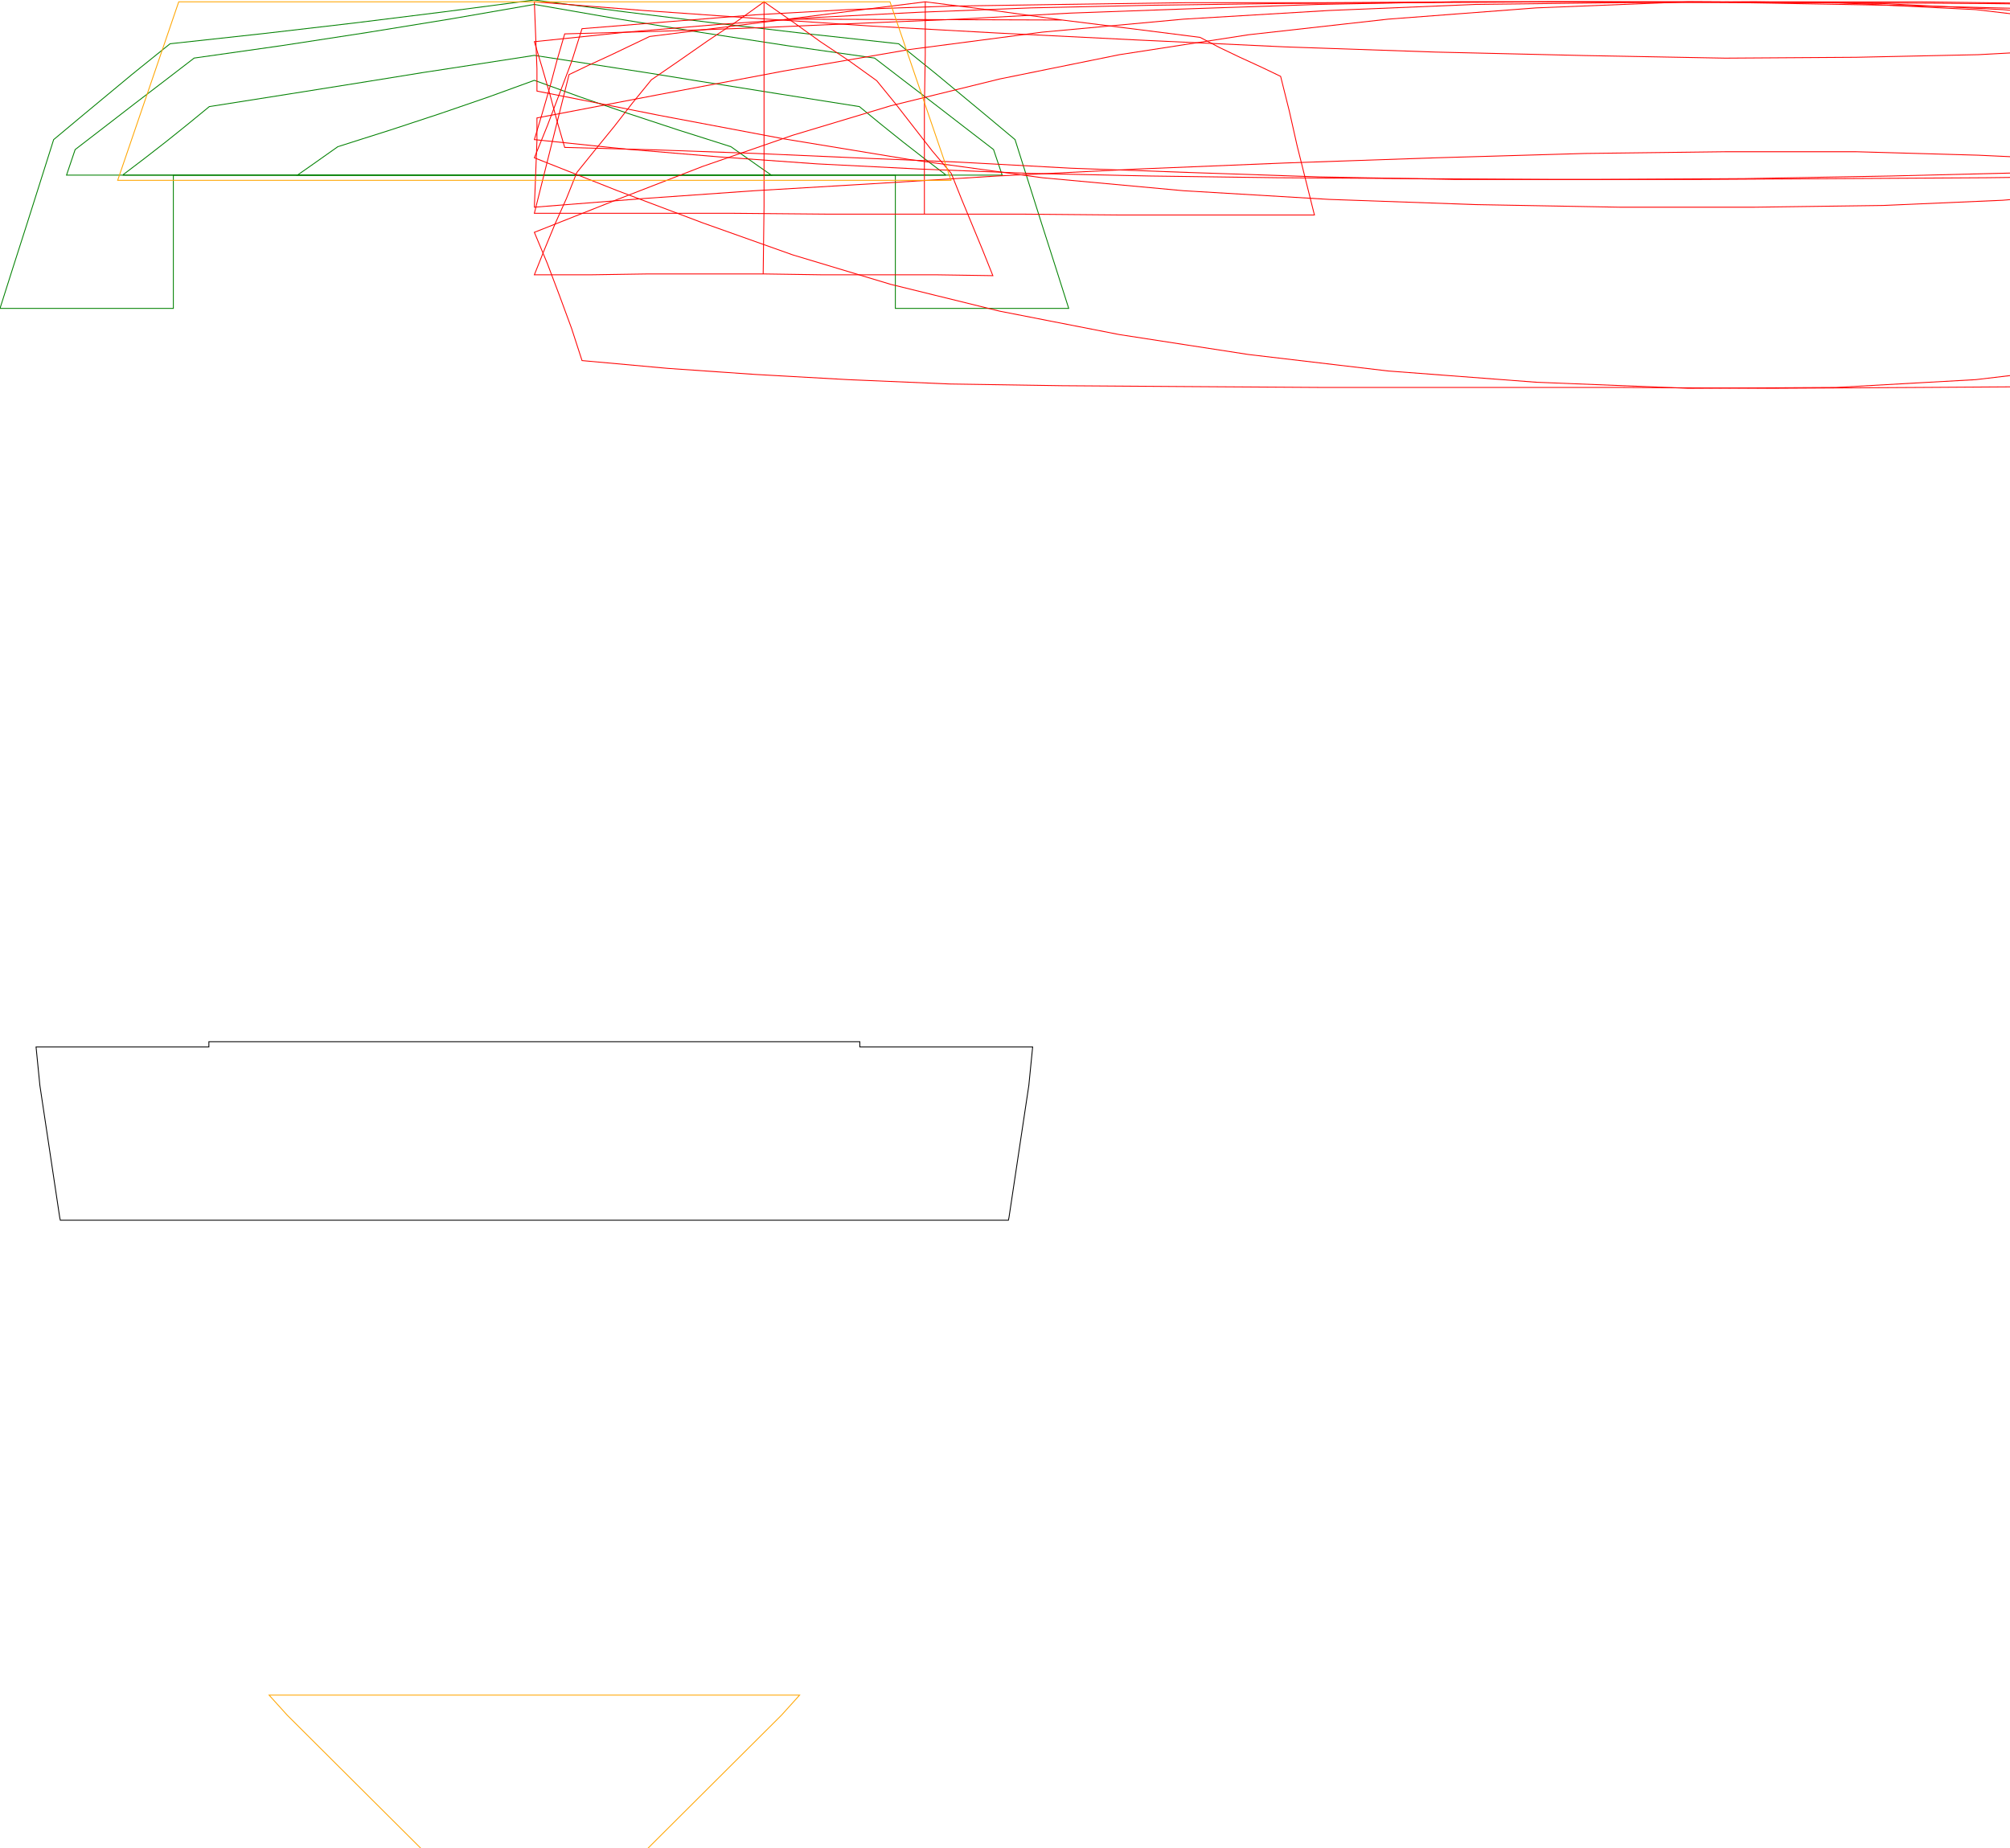
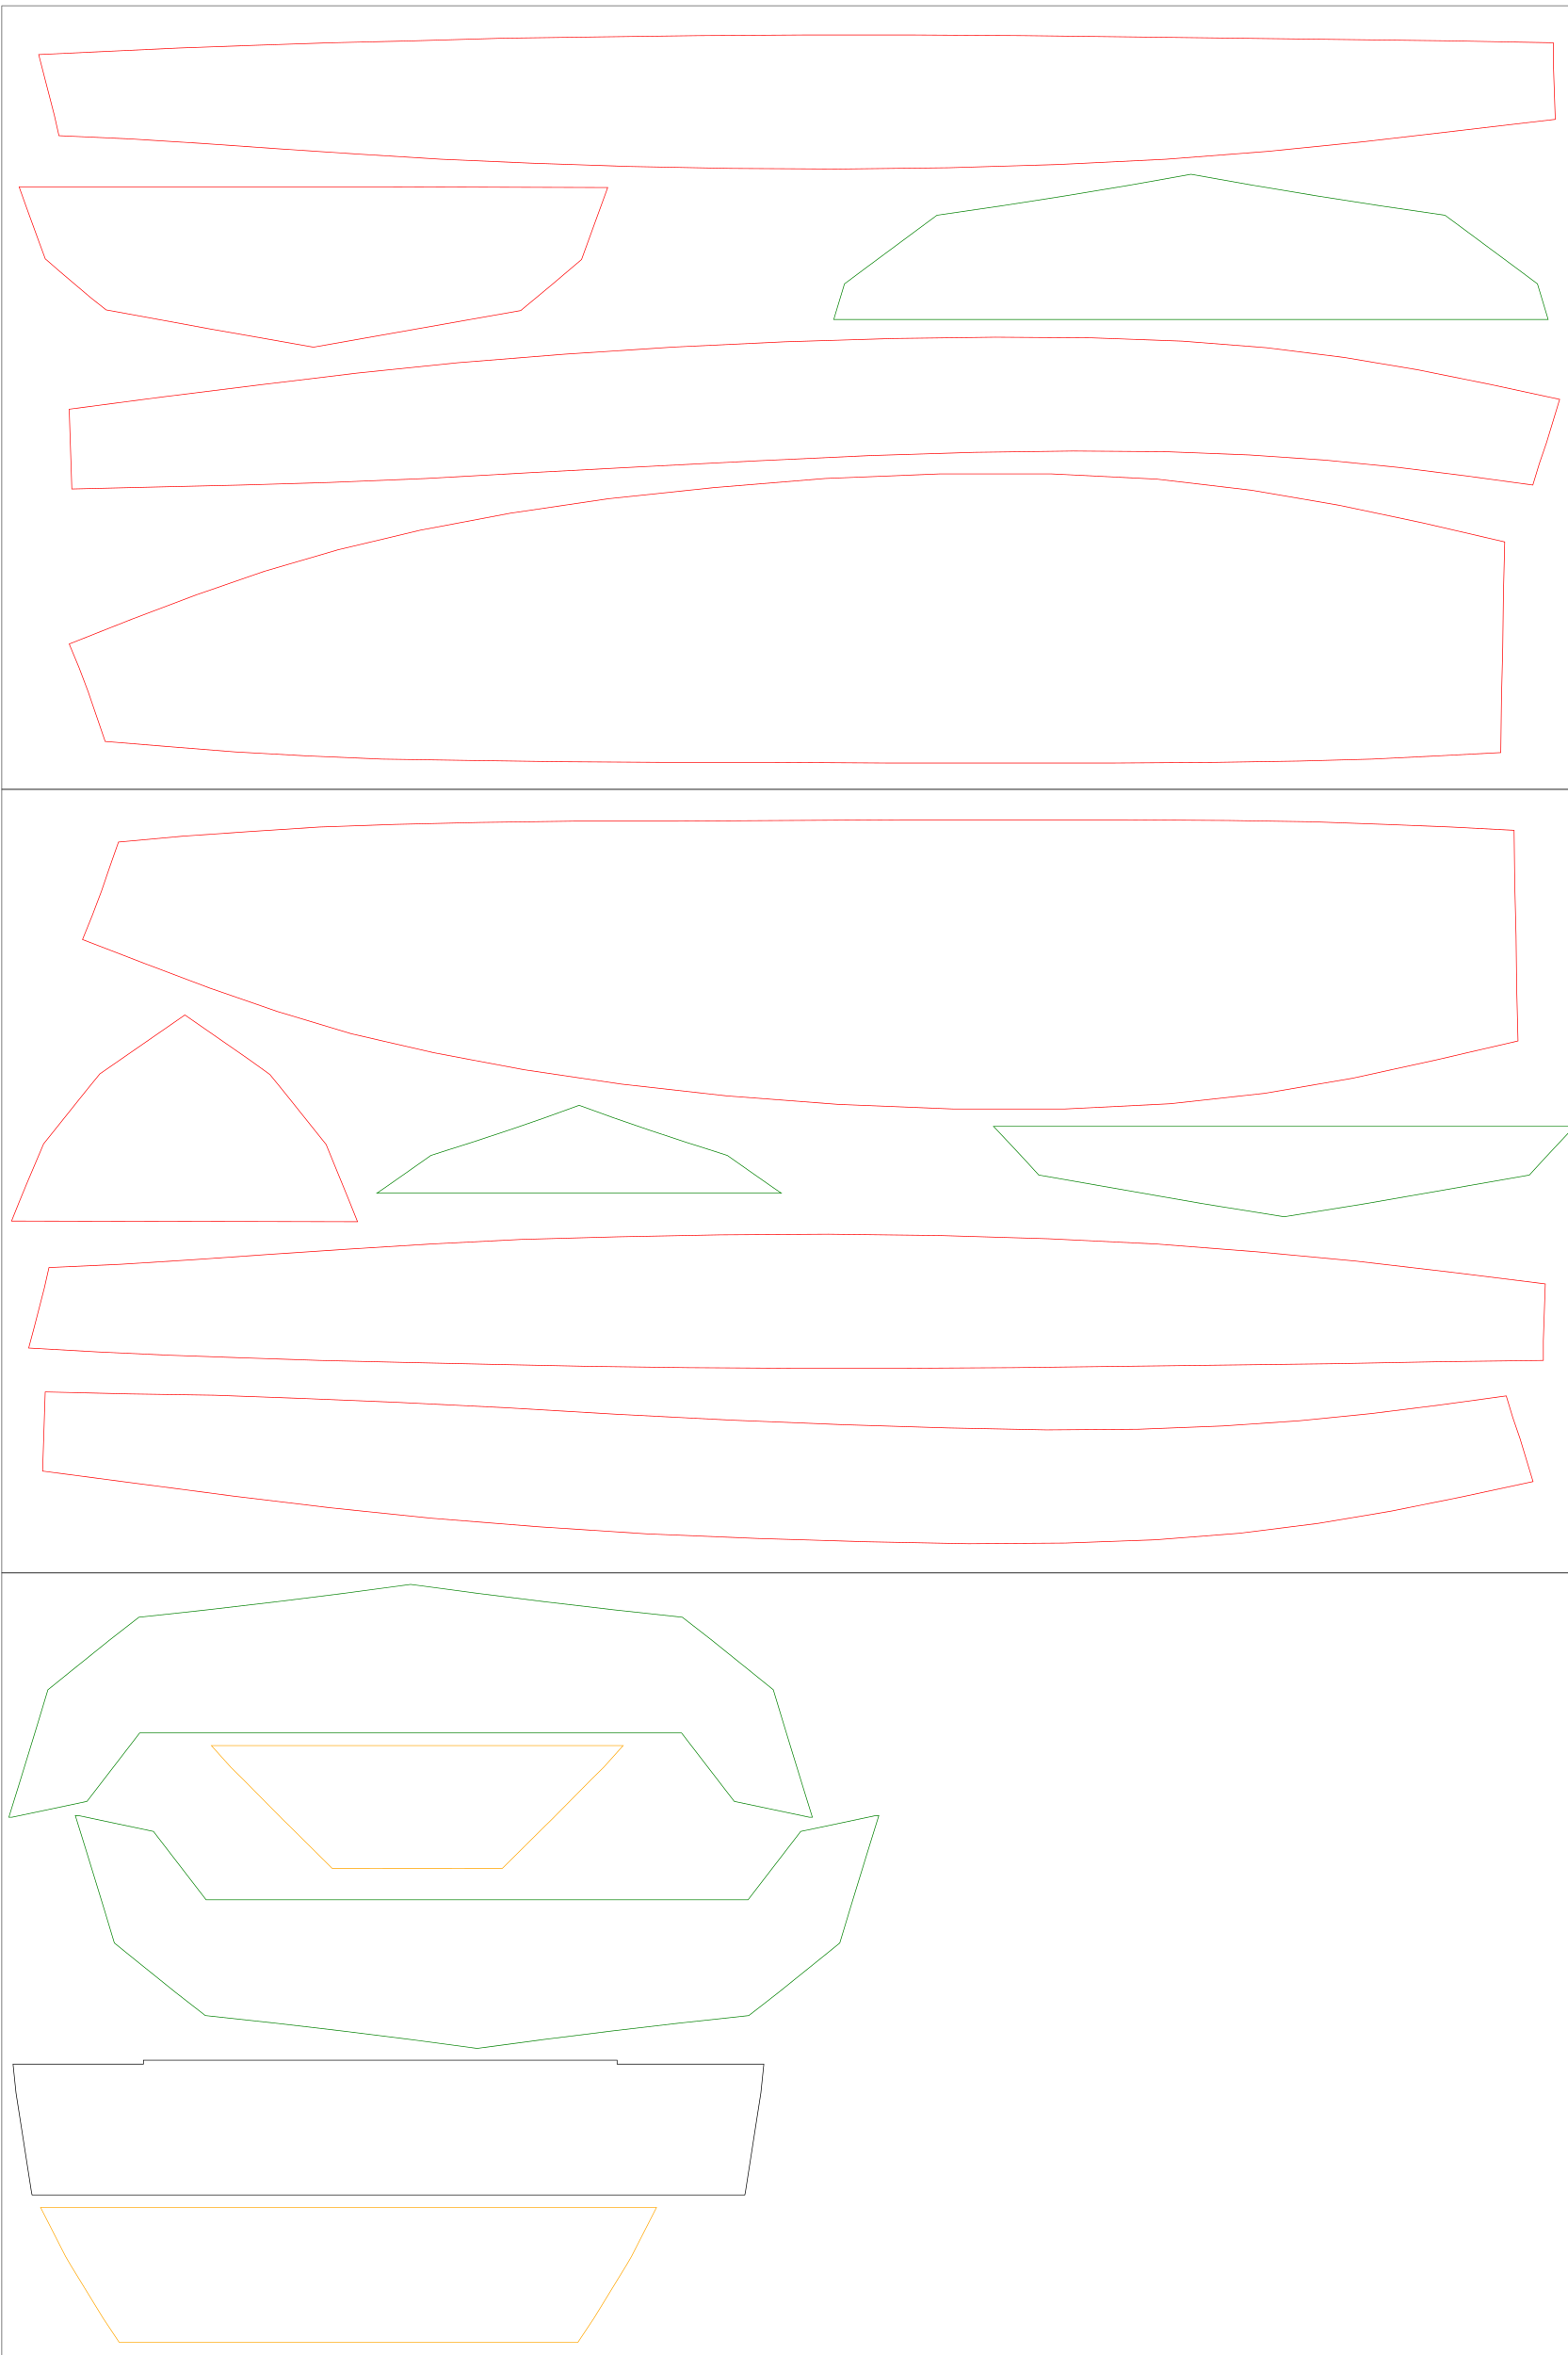
- <svg xmlns="http://www.w3.org/2000/svg" viewBox="-616.5 -2.1 2319 2131.9">
-   <path fill="none" stroke="green" strokeWidth="1px" label="Station:0.2" d="M 474.36 200L 474.2 199.3L 449.6 180.6L 424.8 161.3L 400 141.4L 375 120.9L 283.7 106.5L 190.9 91.7L 127.2 81.4L 96.4 76.7L 0 61.8L -96.4 76.7L -127.2 81.4L -190.9 91.7L -283.7 106.5L -375 120.9L -400 141.4L -424.8 161.3L -449.6 180.6L -474.2 199.3L -474.36 200L 474.36 200 Z" />
-   <path fill="none" stroke="green" strokeWidth="1px" label="Station:1.2" d="M -416.5 353.8L -616.5 353.8L -601 305L -585.4 256.3L -570 207.7L -554.6 159L -521.2 131.1L -487.7 103.3L -464.7 84.2L -454.2 75.7L -420.3 48.4L -313.1 36.7L -207.4 24.4L -103 11.4L 0 -2.1L 103 11.4L 207.4 24.4L 313.1 36.7L 420.3 48.4L 454.2 75.7L 464.7 84.2L 487.7 103.3L 521.2 131.1L 554.6 159L 570 207.7L 585.4 256.3L 601 305L 616.5 353.8L 416.5 353.8L 416.5 200L -416.5 200L -416.5 353.8 Z" />
-   <path fill="none" stroke="green" strokeWidth="1px" label="Station:1.4" d="M 539.747 200L 529.8 170.5L 495.4 144L 461.1 117.5L 426.7 91.2L 392.5 64.9L 291.8 50.6L 192.8 35.4L 95.6 19.6L 0 3L -95.6 19.6L -192.8 35.4L -291.8 50.6L -392.5 64.9L -426.7 91.2L -461.1 117.5L -495.4 144L -529.8 170.5L -539.747 200L 539.747 200 Z" />
-   <path fill="none" stroke="green" strokeWidth="1px" label="Station:1.95" d="M 273.404 200L 258.5 189.6L 226.8 167.2L 200.1 158.7L 165.7 147.8L 107.5 128.6L 52.3 109.6L 0 90.6L -52.3 109.6L -107.5 128.6L -165.7 147.8L -200.1 158.7L -226.8 167.2L -258.5 189.6L -273.404 200L 273.404 200 Z" />
-   <path fill="none" stroke="red" strokeWidth="1px" label="Layer 0 (P)" d="M 9 76L 0 46L 106 35L 214 26L 326 18L 445 12L 573 7L 710 4L 857 2L 1012 1L 1174 0L 1341 0L 1509 1L 1675 2L 1838 4L 1999 6L 2159 8L 2319 9L 2319 51L 2319 92L 2319 133L 2319 174L 2176 181L 2031 187L 1882 193L 1728 197L 1565 201L 1396 204L 1227 205L 1062 205L 905 202L 757 197L 619 192L 490 185L 370 180L 256 175L 144 171L 35 168L 26 137L 18 107L 9 76 Z" />
-   <path fill="none" stroke="red" strokeWidth="1px" label="Layer 2 (SB)" d="M 154 23L 255 15L 362 9L 479 5L 609 3L 752 1L 908 1L 1074 0L 1251 0L 1429 0L 1599 0L 1752 2L 1881 5L 1993 8L 2094 13L 2189 18L 2189 98L 2189 178L 2188 258L 2188 338L 2066 368L 1940 396L 1807 419L 1663 436L 1502 445L 1331 446L 1156 439L 985 426L 824 407L 675 384L 537 357L 411 326L 298 292L 194 255L 96 218L 0 180L 15 143L 29 106L 43 69L 55 31L 154 23 Z" />
-   <path fill="none" stroke="red" strokeWidth="1px" label="Layer 2 (P)" d="M 154 423L 255 430L 362 436L 479 441L 609 443L 752 444L 908 445L 1074 445L 1251 445L 1429 446L 1599 445L 1752 444L 1881 441L 1993 437L 2094 432L 2189 427L 2189 347L 2189 267L 2188 187L 2188 107L 2066 78L 1940 50L 1807 26L 1663 9L 1502 1L 1331 0L 1156 7L 985 20L 824 38L 675 61L 537 89L 411 120L 298 154L 194 190L 96 228L 0 266L 15 302L 29 339L 43 377L 55 414L 154 423 Z" />
-   <path fill="none" stroke="red" strokeWidth="1px" label="Layer 7 (SB)" d="M 2260 136L 2271 103L 2163 79L 2055 56L 1942 36L 1823 20L 1694 9L 1556 2L 1408 0L 1252 1L 1086 3L 917 10L 749 20L 586 35L 433 55L 287 80L 144 107L 3 134L 3 160L 2 186L 1 212L 0 237L 126 227L 254 218L 389 210L 534 201L 695 193L 866 186L 1040 180L 1212 175L 1374 173L 1525 173L 1666 177L 1795 183L 1913 193L 2022 205L 2126 219L 2228 234L 2239 201L 2249 168L 2260 136 Z" />
-   <path fill="none" stroke="red" strokeWidth="1px" label="Layer 7 (P)" d="M 2260 102L 2271 134L 2163 158L 2055 181L 1942 201L 1823 218L 1694 229L 1556 235L 1408 237L 1252 237L 1086 234L 917 228L 749 218L 586 203L 433 182L 287 158L 144 131L 3 103L 3 77L 2 52L 1 26L 0 0L 126 10L 254 19L 389 28L 534 36L 695 44L 866 52L 1040 58L 1212 62L 1374 65L 1525 64L 1666 61L 1795 54L 1913 45L 2022 32L 2126 19L 2228 4L 2239 36L 2249 69L 2260 102 Z" />
-   <path fill="none" stroke="red" strokeWidth="1px" label="Layer 0 (SB)" d="M 9 129L 0 159L 106 170L 214 179L 326 187L 445 193L 573 198L 710 201L 857 203L 1012 204L 1174 205L 1341 205L 1509 204L 1675 203L 1838 201L 1999 199L 2159 197L 2319 196L 2319 154L 2319 113L 2319 72L 2319 31L 2176 24L 2031 18L 1882 12L 1728 8L 1565 4L 1396 1L 1227 0L 1062 0L 905 3L 757 8L 619 13L 490 20L 370 25L 256 30L 144 34L 35 37L 26 68L 18 98L 9 129 Z" />
-   <path fill="none" stroke="red" strokeWidth="1px" label="Layer 5 part 2" d="M 265 0L 298 23L 330 46L 363 68L 395 91L 417 118L 438 145L 459 172L 481 198L 493 228L 505 257L 517 286L 529 316L 463 315L 397 315L 331 315L 264 314L 265 236L 265 157L 265 79L 265 0L 265 0L 233 23L 200 45L 167 68L 135 90L 113 117L 92 144L 70 171L 49 197L 37 227L 24 256L 12 285L 0 315L 66 315L 132 314L 198 314L 264 314L 265 236L 265 157L 265 79L 265 0 Z" />
-   <path fill="none" stroke="red" strokeWidth="1px" label="Layer 5 part 1" d="M 292 20L 371 10L 451 0L 451 61L 450 122L 450 184L 450 245L 337 245L 225 244L 112 244L 0 244L 10 204L 20 164L 30 124L 40 84L 63 73L 87 62L 110 51L 133 40L 213 30L 292 20L 609 21L 530 10L 451 0L 451 61L 450 122L 450 184L 450 245L 562 245L 675 246L 787 246L 900 246L 890 206L 880 166L 871 126L 861 86L 838 75L 814 64L 791 53L 768 41L 689 31L 609 21 Z" />
-   <path fill="none" stroke="orange" strokeWidth="1px" label="undefined" d="M 480.733 206L 410.3 0L 0 0L 0 0L -410.3 0L -480.733 206L 480.733 206 Z" />
-   <path fill="none" stroke="black" strokeWidth="1px" label="undefined" d="M 574.904 1206L 570.5 1250.4L 547.6 1402.8L 546.919 1406L -546.919 1406L -547.6 1402.8L -570.5 1250.4L -574.904 1206L -574.904 1206L -375.5 1206L -375.5 1200L 375.5 1200L 375.5 1206L 574.904 1206 Z" />
-   <path fill="none" stroke="orange" strokeWidth="1px" label="undefined" d="M 306.057 1954L 285.1 1977.2L 130.7 2131.1L 129.9 2131.8L 0 2131.9L -129.9 2131.8L -130.7 2131.1L -285.1 1977.2L -306.057 1954L 306.057 1954 Z" />
+ <svg xmlns="http://www.w3.org/2000/svg" viewBox="-614.3 -2.1 2397 3600" version="1.1" id="svg5723" width="2397" height="3600">
+   <defs id="defs5727" />
+   <g id="layer6" style="display:inline" transform="translate(0,1468.1)">
+     <g transform="translate(1211.22,-1582.865)" id="g5450">
+       <rect y="121.458" x="-1822.81" height="1197.845" width="2397.845" id="rect5424" style="opacity:0.724;fill:none;fill-opacity:0.08;stroke:#000000;stroke-width:1;stroke-miterlimit:4;stroke-dasharray:none;stroke-dashoffset:37.795;stroke-opacity:1" />
+       <rect y="2517.148" x="-1822.81" height="1197.845" width="2397.845" id="rect5424-6" style="opacity:0.724;fill:none;fill-opacity:0.08;stroke:#000000;stroke-width:1;stroke-miterlimit:4;stroke-dasharray:none;stroke-dashoffset:37.795;stroke-opacity:1" />
+       <rect y="1319.303" x="-1822.81" height="1197.845" width="2397.845" id="rect5424-7" style="opacity:0.724;fill:none;fill-opacity:0.08;stroke:#000000;stroke-width:1;stroke-miterlimit:4;stroke-dasharray:none;stroke-dashoffset:37.795;stroke-opacity:1" />
+     </g>
+   </g>
+   <g id="layer4" style="display:inline" transform="translate(0,1468.1)">
+     <g id="g5771" transform="translate(610.1695,-1050.848)">
+       <path style="fill:none;stroke:#008000" id="path5693" d="m 294.662,1302.478 19.421,20.6 24.9,26.6 24.9,27.2 91.4,16 92.7,16.2 63.8,11.1 30.8,5 96.4,15.5 96.4,-15.5 30.8,-5 63.8,-11.1 92.7,-16.2 91.4,-16 24.9,-27.2 24.9,-26.6 19.421,-20.6 z" label="Station:0.2" strokeWidth="1px" />
+       <path style="fill:none;stroke:#008000" id="path5699" d="m -29.792,1404.661 -18.691,-12.9 -32.1,-22.5 -31.7,-22.3 -26.7,-8.6 -34.4,-10.9 -58.1,-19.2 -55.2,-19 -52.3,-19 -52.3,19 -55.2,19 -58.1,19.2 -34.4,10.9 -26.7,8.6 -31.7,22.3 -32.1,22.5 -18.691,12.9 z" label="Station:1.95" strokeWidth="1px" />
+       <path style="fill:none;stroke:#ff0000" id="path5703" d="m -274.305,1237.898 161,18 171,13 175,7 h 171 l 161,-8 145,-16 134,-23 128,-28 125,-29 -2,-80 -1,-81 -2,-80 -1,-81 -96,-5 -101,-4 -111,-4 -129,-2 -154,-1 h -170 -178 l -176,1 -167,1 h -155 l -144,2 -130,3 -116,4 -108,7 -101,7 -98,9 -13,37 -13,38 -14,37 -15,37 96,37 98,37 104,36 113,34 126,29 138,26 z" label="Layer 2 (SB)" strokeWidth="1px" />
+       <path style="fill:none;stroke:#ff0000" id="path5711" d="m 224.678,1763.475 -162,-5 -171,-7 -175,-9 -170,-10 -161,-8 -146,-6 -136,-5 -131,-2 -128,-3 -1,30 -1,31 -1,30 -1,30 145,19 145,19 149,18 155,16 163,13 168,11 169,7 165,5 157,3 148,-1 138,-5 128,-10 120,-15 113,-19 109,-22 107,-23 -10,-33 -10,-33 -11,-32 -10,-33 -102,14 -104,13 -110,11 -117,8 -129,5 -141,1 z" label="Layer 7 (P)" strokeWidth="1px" />
+       <path style="fill:none;stroke:#ff0000" id="path5713" d="m 490.407,1669.302 163,-2 161,-2 161,-3 160,-2 v -30 l 1,-29 1,-29 1,-29 -145,-18 -146,-17 -149,-14 -155,-12 -164,-8 -168,-5 -169,-2 -166,1 -156,3 -148,4 -138,7 -129,8 -120,8 -114,8 -111,7 -110,5 -7,31 -8,31 -8,31 -8,30 106,6 108,5 112,4 119,4 128,3 137,3 146,3 153,2 162,1 H 156.407 l 168,-1 z" label="Layer 0 (SB)" strokeWidth="1px" />
+       <path style="fill:none;stroke:#ff0000" id="path5715" d="m -1206.78,1447.203 529,1 -12,-30 -36,-88 -64,-80 -22,-27 -32,-23 -98,-68 -130,90 -22,27 -64,80 -25,59 -12,29 z" label="Layer 5 part 2" strokeWidth="1px" />
+     </g>
+   </g>
+   <g id="layer3" style="display:inline" transform="translate(0,1468.1)">
+     <g id="g5778" transform="translate(610.1695,-1050.848)">
+       <path style="fill:none;stroke:#008000" id="path5697" d="m 1142.755,69.068 -2.145,-7.4 -0.2,-0.6 -14,-46.5 -35.4,-26.4 -35.4,-26.2 -35.3,-26.2 -35.3,-26.1 -99.6,-14.5 -97.8,-15.3 -96.3,-16 -94.7,-16.8 -94.7,16.8 -96.3,16 -97.8,15.3 -99.6,14.5 -35.3,26.1 -35.3,26.2 -35.4,26.2 -35.4,26.4 -14,46.5 -0.2,0.6 -2.145,7.4 z" label="Station:1.4" strokeWidth="1px" />
+       <path style="fill:none;stroke:#ff0000" id="path5701" d="m 505.678,-362.932 163,2 161,2 161,2 160,3 v 29 l 1,30 1,29 1,29 -145,17 -146,17 -149,15 -155,12 -164,8 -168,5 -169,2 -166,-1 -156,-3 -148,-5 -138,-6 -129,-8 -120,-8 -114,-8 -111,-7 -110,-5 -7,-31 -8,-31 -8,-31 -8,-31 106,-5 108,-5 112,-4 119,-4 128,-3 137,-4 146,-2 153,-2 162,-1 H 171.678 l 168,1 z" label="Layer 0 (P)" strokeWidth="1px" />
+       <path style="fill:none;stroke:#ff0000" id="path5705" d="m -294.644,343.085 161,-17 171,-14 175,-7 h 171 l 161,8 145,17 134,23 128,27 125,29 -2,81 -1,80 -2,81 -1,80 -96,5 -101,5 -111,3 -129,2 -154,1 h -170 -178 l -176,-1 H -211.644 l -155,-1 -144,-2 -130,-2 -116,-5 -108,-6 -101,-8 -98,-8 -13,-38 -13,-38 -14,-37 -15,-36 96,-38 98,-37 104,-36 113,-33 126,-30 138,-26 z" label="Layer 2 (P)" strokeWidth="1px" />
+       <path style="fill:none;stroke:#ff0000" id="path5707" d="m -1195.22,-133.661 10,28 20,55 10,27 23,20 46,39 24,19 158,29 159,28 238,-42 79,-14 47,-39 46,-39 40,-110 -338,-1 z" label="Layer 5 part 1" strokeWidth="1px" />
+       <path style="fill:none;stroke:#ff0000" id="path5709" d="m 265.356,272.136 -162,5 -171,8 -175,9 -170,9 -161,9 -146,6 -136,4 -131,3 -128,3 -1,-31 -1,-30 -1,-30 -1,-31 145,-19 145,-18 149,-18 155,-16 163,-13 168,-11 169,-8 165,-5 157,-2 148,1 138,5 128,10 120,15 113,19 109,22 107,23 -10,33 -10,33 -11,32 -10,33 -102,-14 -104,-13 -110,-11 -117,-8 -129,-5 -141,-1 z" label="Layer 7 (SB)" strokeWidth="1px" />
+     </g>
+   </g>
+   <g id="layer5" style="display:inline" transform="translate(0,1468.1)">
+     <g id="g5817">
+       <path style="fill:none;stroke:#008000" id="path5695" d="m -596.008,1307.732 h -4.733 l 15.1,-48.7 15,-48.7 14.9,-48.7 14.7,-48.7 34.6,-28 34.7,-27.9 23.8,-19.2 10.9,-8.5 35.1,-27.3 105.9,-11.5 104.5,-12.2 103.2,-12.9 101.9,-13.6 101.9,13.6 103.2,12.9 104.5,12.2 105.9,11.5 35.1,27.3 10.9,8.5 23.8,19.2 34.7,27.9 34.6,28 14.7,48.7 14.9,48.7 15,48.7 15.1,48.7 h -4.733 l -114.711,-24.238 v 0 l -80.556,-104.562 h -828.6 l -80.556,104.562 z" label="Station:1.2" strokeWidth="1px" />
+       <path style="fill:none;stroke:#ffa500" id="path5717" d="m -552.247,1904.305 38.191,74.8 7.4,12.7 49.7,81.2 24.8,37.3 h 75.6 80.1 93.4 101.7 101.7 93.4 80.1 75.6 l 24.8,-37.3 49.7,-81.2 7.4,-12.7 38.191,-74.8 z" label="undefined" strokeWidth="1px" />
+       <path style="fill:none;stroke:#000000" id="path5719" d="m 329.295,1679.186 h -724.267 v 0 6 h -199.381 l 4.515,43.8 23.7,152 0.906,4.2 H 524.555 v 0 l 0.906,-4.2 23.7,-152 4.515,-43.8 h -224.381 z" label="undefined" strokeWidth="1px" />
+       <path style="fill:none;stroke:#ffa500" id="path5721" d="m 338.53,1198.237 -29.802,33.2 -18.7,18.4 -60.6,61.3 -9.8,9.5 -65.2,64.7 -0.8,0.7 h -20.5 -27.6 l -36.1,0.1 h -14.6 -31.1 v 0 h -31.1 -14.6 l -36.1,-0.1 h -27.6 -20.5 l -0.8,-0.7 -65.2,-64.7 -9.8,-9.5 -60.6,-61.3 -18.7,-18.4 -29.802,-33.2 z" label="undefined" strokeWidth="1px" />
+       <path style="fill:none;stroke:#008000" id="path5695-2" d="m 724.759,1305.208 h 4.733 l -15.1,48.7 -15,48.7 -14.9,48.7 -14.7,48.7 -34.6,28 -34.7,27.9 -23.8,19.2 -10.9,8.5 -35.1,27.3 -105.9,11.5 -104.5,12.2 -103.2,12.9 -101.9,13.6 -101.9,-13.6 -103.2,-12.9 -104.5,-12.2 -105.9,-11.5 -35.1,-27.3 -10.9,-8.5 -23.8,-19.2 -34.7,-27.9 -34.6,-28 -14.7,-48.7 -14.9,-48.7 -15,-48.7 -15.1,-48.7 h 4.733 l 114.711,24.238 v 0 l 80.556,104.562 h 828.6 l 80.556,-104.562 z" label="Station:1.2" strokeWidth="1px" />
+     </g>
+   </g>
</svg>
